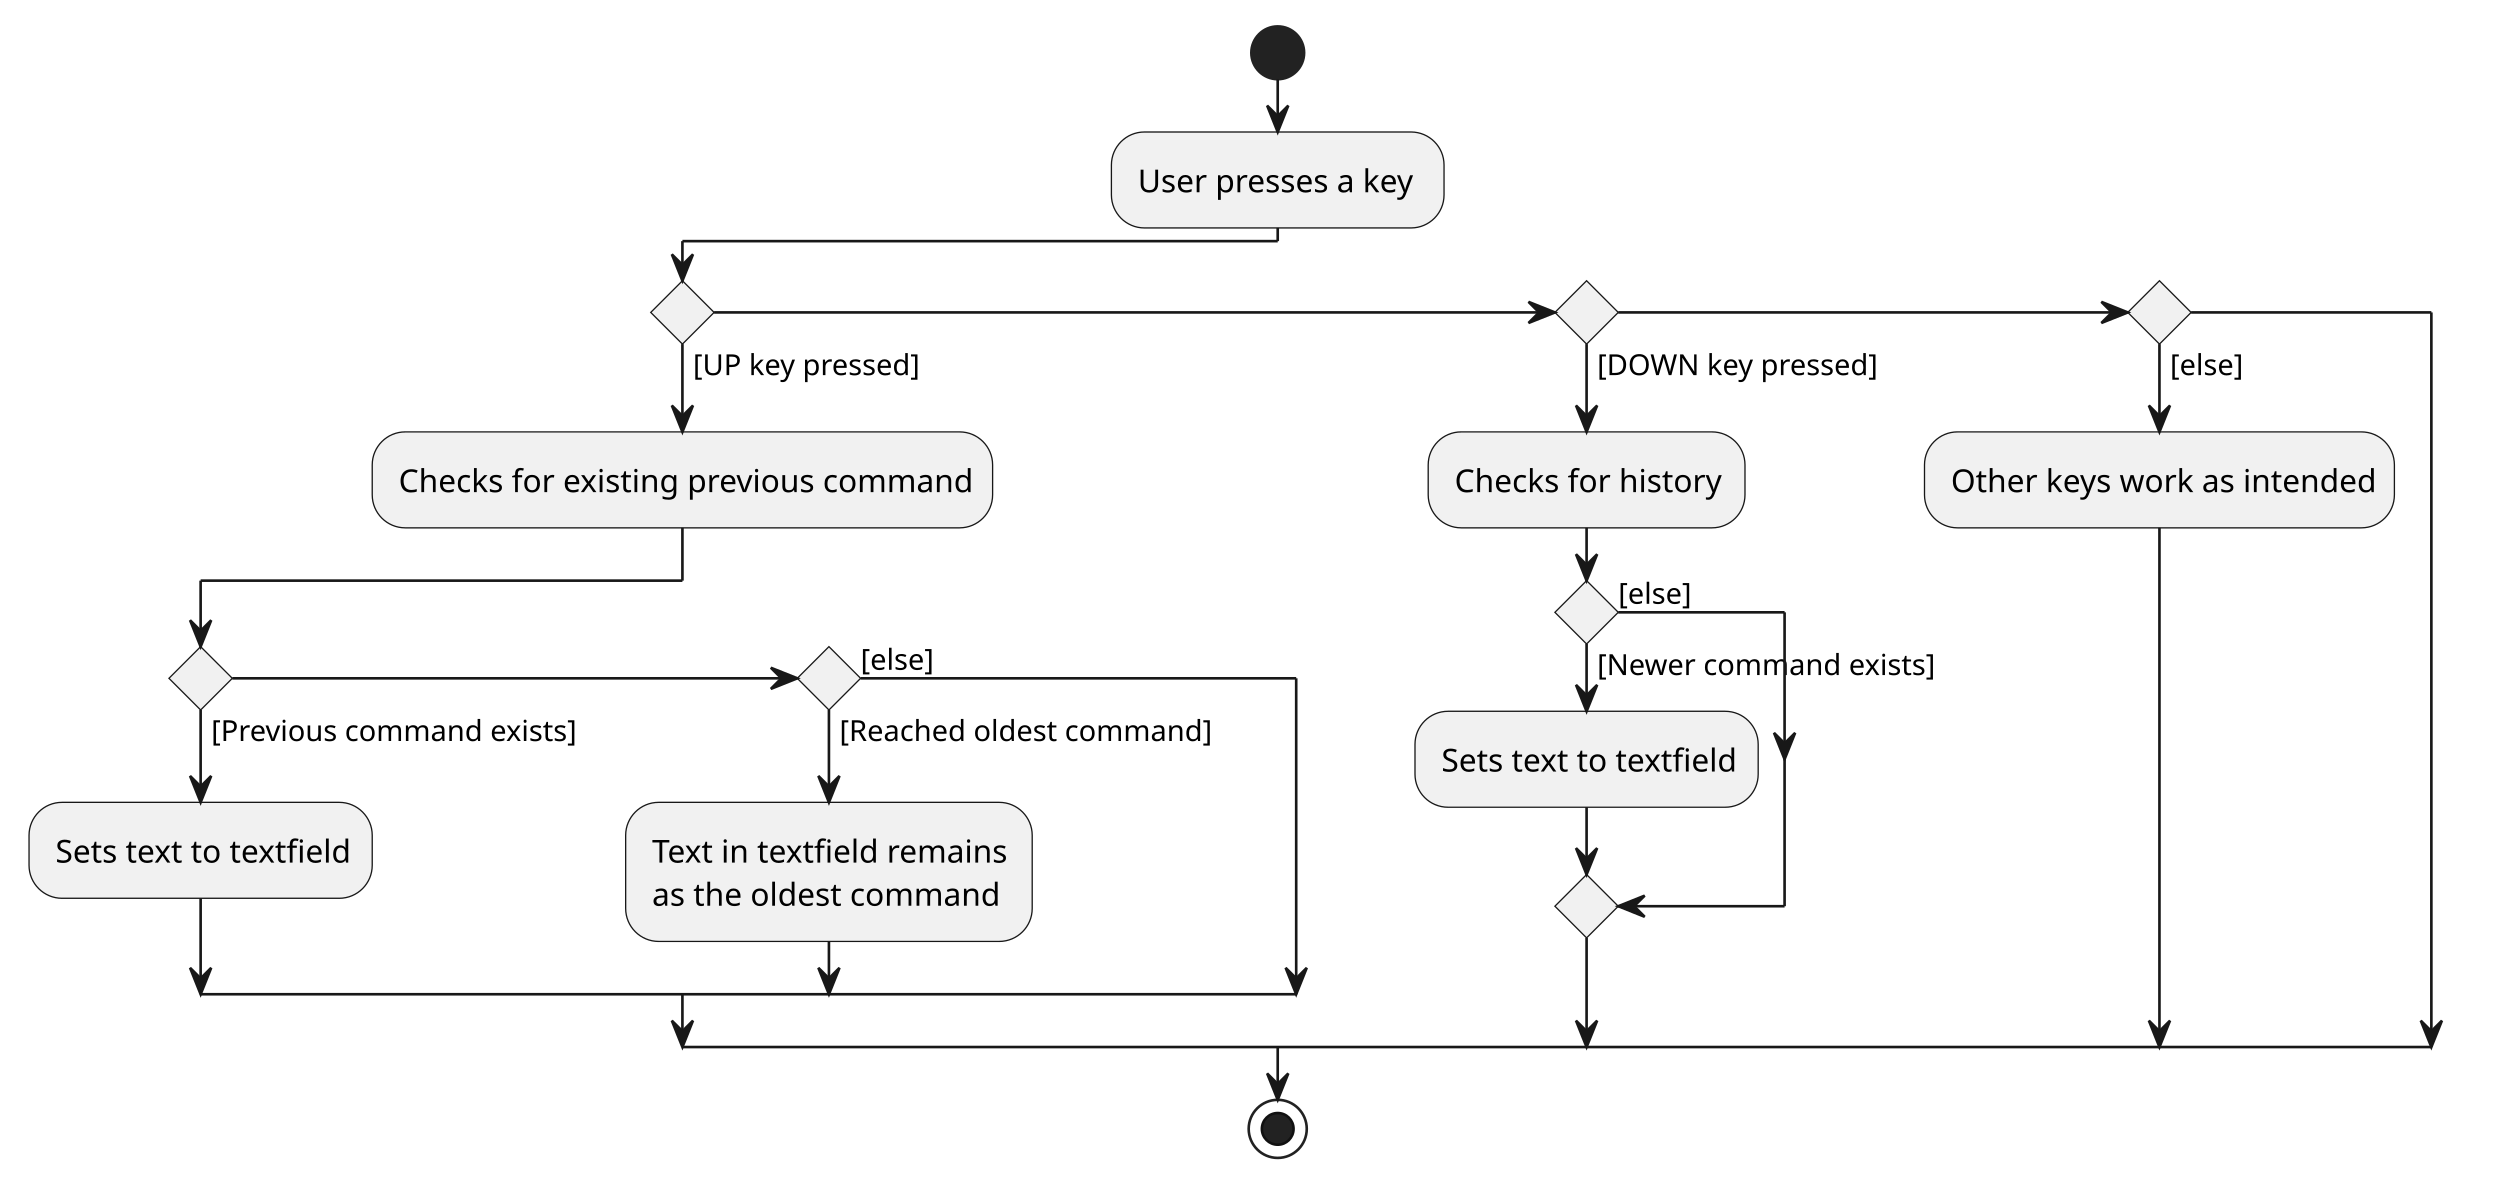
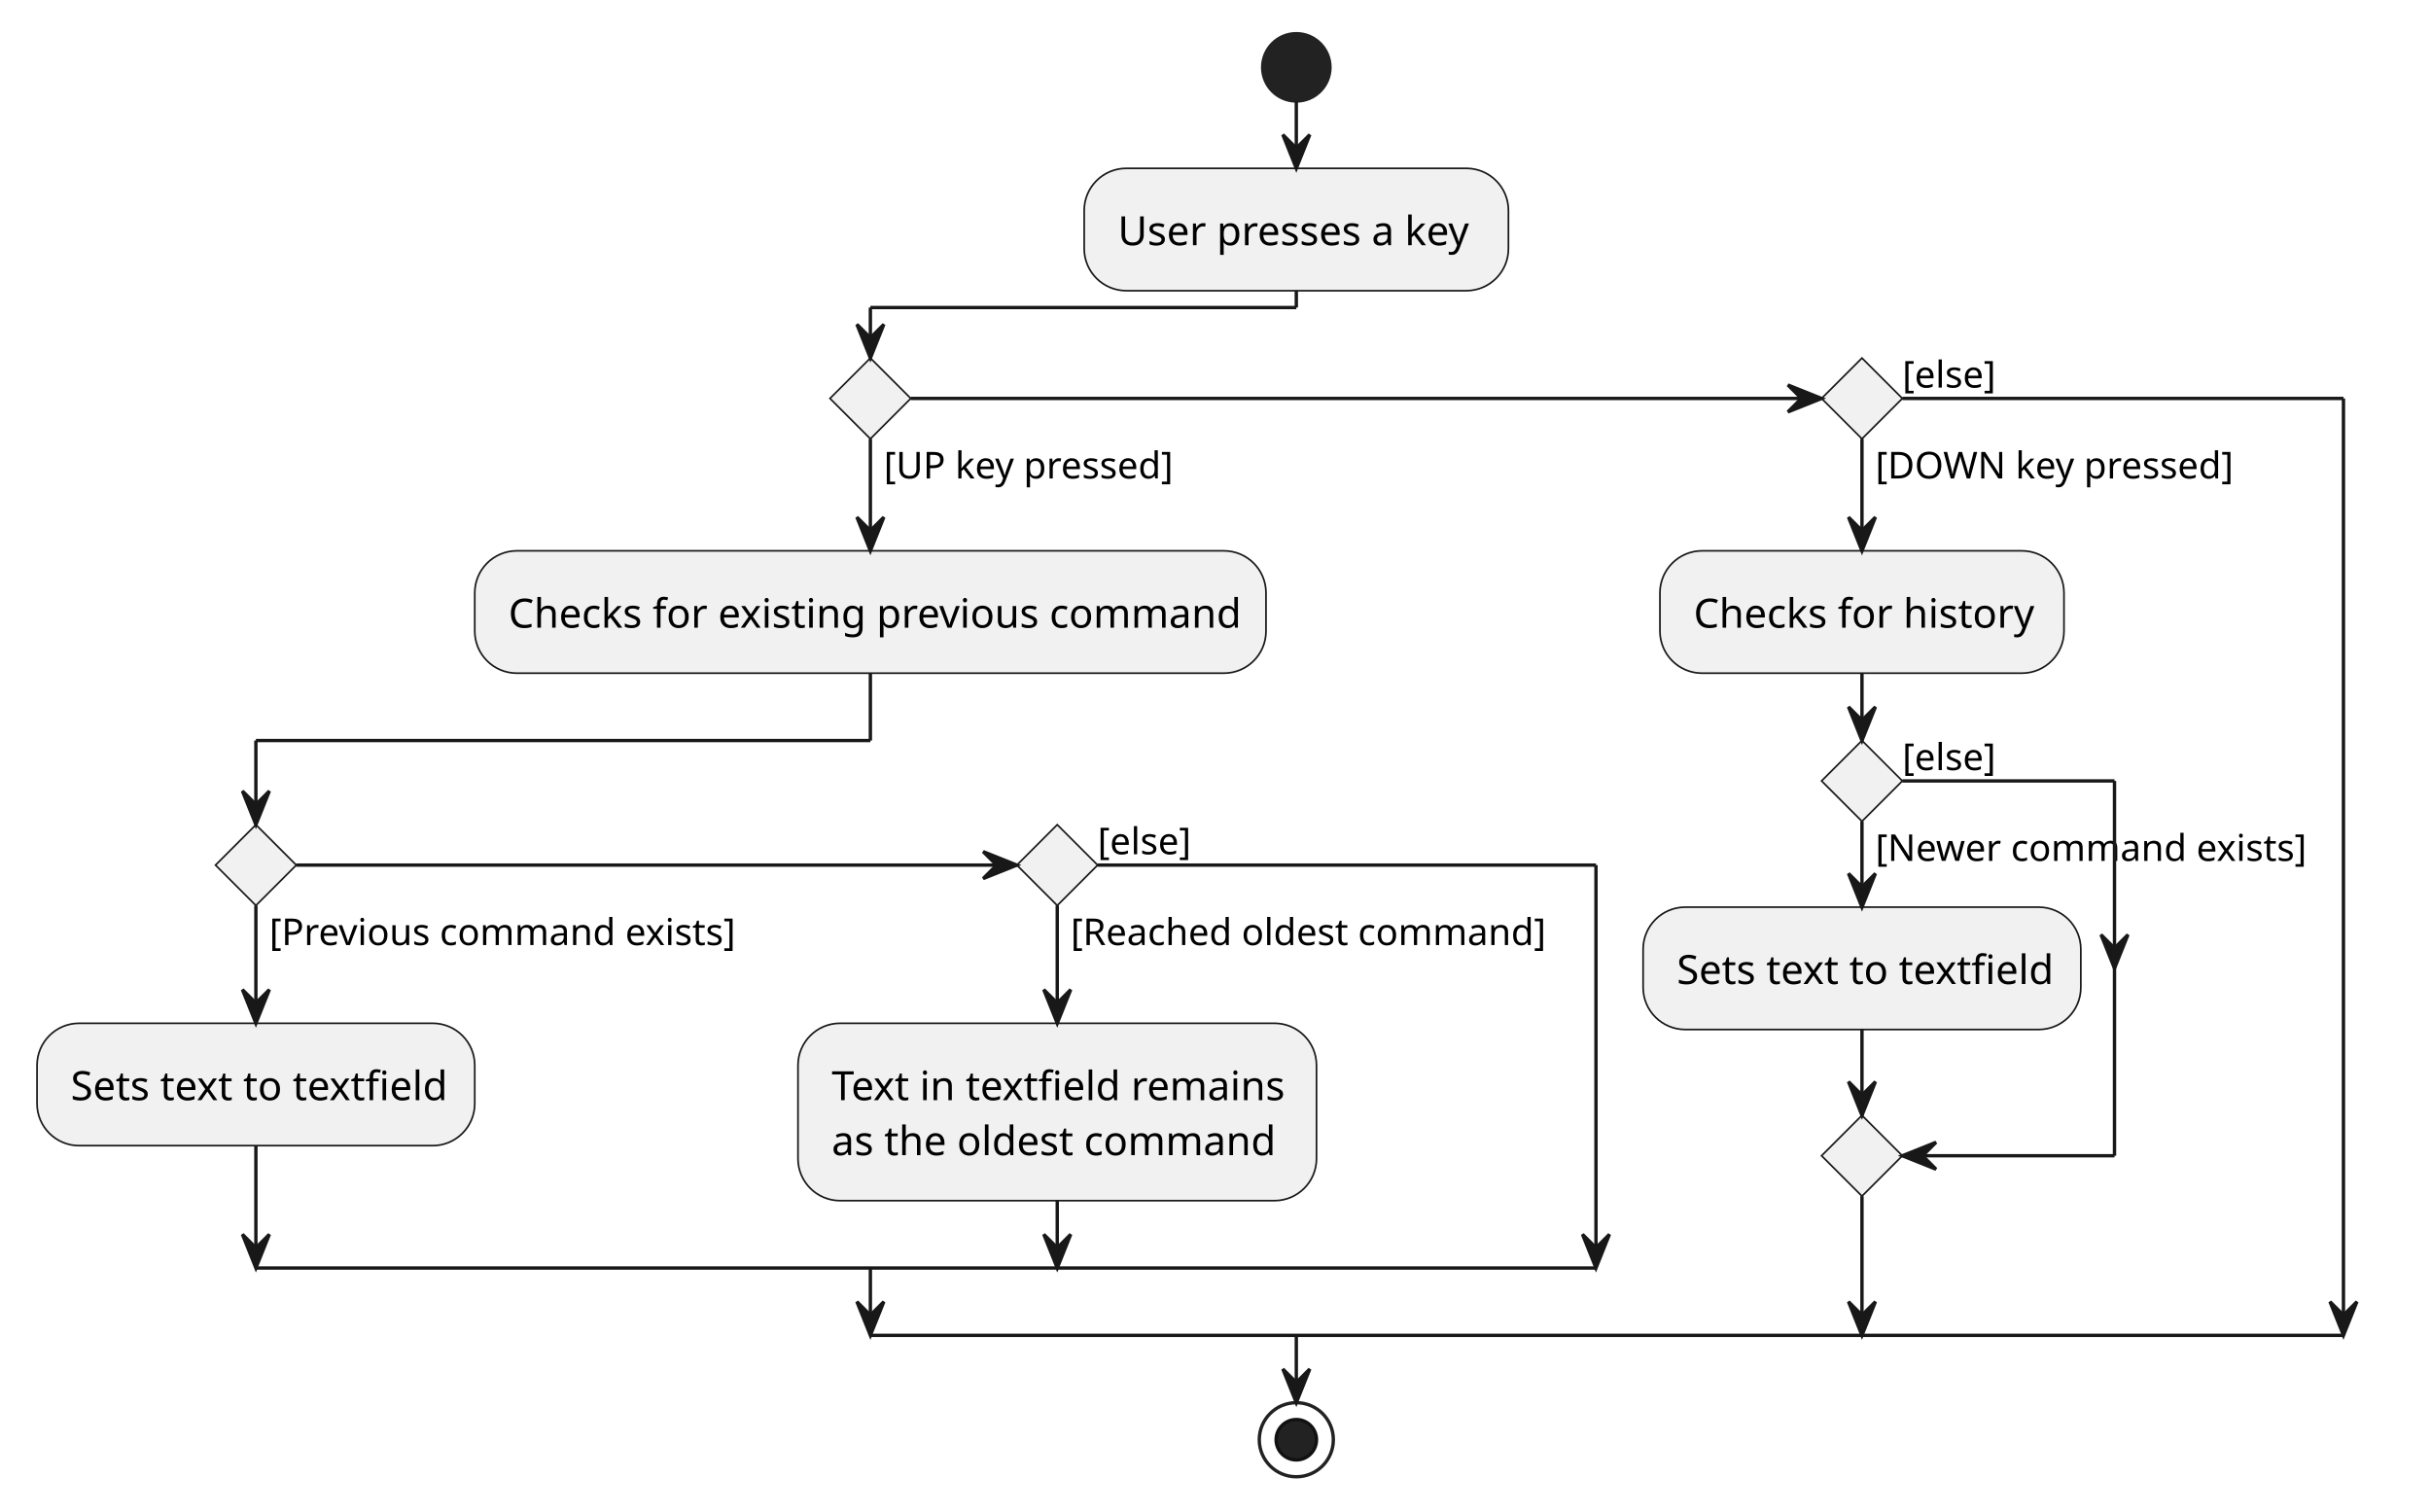
- <svg xmlns="http://www.w3.org/2000/svg" contentStyleType="text/css" height="449px" preserveAspectRatio="none" style="width:947px;height:449px;background:#FFFFFF;" version="1.1" viewBox="0 0 947 449" width="947px" zoomAndPan="magnify">
+ <svg xmlns="http://www.w3.org/2000/svg" contentStyleType="text/css" height="449px" preserveAspectRatio="none" style="width:722px;height:449px;background:#FFFFFF;" version="1.1" viewBox="0 0 722 449" width="722px" zoomAndPan="magnify">
  <defs />
  <g>
-     <ellipse cx="484" cy="20" fill="#222222" rx="10" ry="10" style="stroke:#222222;stroke-width:1.0;" />
-     <rect fill="#F1F1F1" height="36.344" rx="12.5" ry="12.5" style="stroke:#181818;stroke-width:0.5;" width="126" x="421" y="50" />
-     <text fill="#000000" font-family="sans-serif" font-size="12" lengthAdjust="spacing" textLength="106" x="431" y="72.828">User presses a key
-         </text>
+     <ellipse cx="385" cy="20" fill="#222222" rx="10" ry="10" style="stroke:#222222;stroke-width:1.0;" />
+     <rect fill="#F1F1F1" height="36.344" rx="12.5" ry="12.5" style="stroke:#181818;stroke-width:0.5;" width="126" x="322" y="50" />
+     <text fill="#000000" font-family="sans-serif" font-size="12" lengthAdjust="spacing" textLength="106" x="332" y="72.828">User presses a key</text>
    <polygon fill="#F1F1F1" points="258.5,106.344,258.5,106.344,270.5,118.344,258.5,130.344,258.5,130.344,246.5,118.344,258.5,106.344" style="stroke:#181818;stroke-width:0.5;" />
-     <text fill="#000000" font-family="sans-serif" font-size="11" lengthAdjust="spacing" textLength="88" x="262.5" y="142.103">[UP key pressed]
-         </text>
+     <text fill="#000000" font-family="sans-serif" font-size="11" lengthAdjust="spacing" textLength="88" x="262.5" y="142.103">[UP key pressed]</text>
    <rect fill="#F1F1F1" height="36.344" rx="12.5" ry="12.5" style="stroke:#181818;stroke-width:0.5;" width="235" x="141" y="163.603" />
-     <text fill="#000000" font-family="sans-serif" font-size="12" lengthAdjust="spacing" textLength="215" x="151" y="186.431">Checks for existing previous command
-         </text>
+     <text fill="#000000" font-family="sans-serif" font-size="12" lengthAdjust="spacing" textLength="215" x="151" y="186.431">Checks for existing previous command</text>
    <polygon fill="#F1F1F1" points="76,244.947,76,244.947,88,256.947,76,268.947,76,268.947,64,256.947,76,244.947" style="stroke:#181818;stroke-width:0.5;" />
-     <text fill="#000000" font-family="sans-serif" font-size="11" lengthAdjust="spacing" textLength="141" x="80" y="280.706">[Previous command exists]
-         </text>
+     <text fill="#000000" font-family="sans-serif" font-size="11" lengthAdjust="spacing" textLength="141" x="80" y="280.706">[Previous command exists]</text>
    <rect fill="#F1F1F1" height="36.344" rx="12.5" ry="12.5" style="stroke:#181818;stroke-width:0.5;" width="130" x="11" y="303.929" />
-     <text fill="#000000" font-family="sans-serif" font-size="12" lengthAdjust="spacing" textLength="110" x="21" y="326.757">Sets text to textfield
-         </text>
+     <text fill="#000000" font-family="sans-serif" font-size="12" lengthAdjust="spacing" textLength="110" x="21" y="326.757">Sets text to textfield</text>
    <polygon fill="#F1F1F1" points="314,244.947,314,244.947,326,256.947,314,268.947,314,268.947,302,256.947,314,244.947" style="stroke:#181818;stroke-width:0.5;" />
-     <text fill="#000000" font-family="sans-serif" font-size="11" lengthAdjust="spacing" textLength="142" x="318" y="280.706">[Reached oldest command]
-         </text>
-     <text fill="#000000" font-family="sans-serif" font-size="11" lengthAdjust="spacing" textLength="28" x="326" y="253.724">[else]
-         </text>
+     <text fill="#000000" font-family="sans-serif" font-size="11" lengthAdjust="spacing" textLength="142" x="318" y="280.706">[Reached oldest command]</text>
+     <text fill="#000000" font-family="sans-serif" font-size="11" lengthAdjust="spacing" textLength="28" x="326" y="253.724">[else]</text>
    <rect fill="#F1F1F1" height="52.688" rx="12.5" ry="12.5" style="stroke:#181818;stroke-width:0.5;" width="154" x="237" y="303.929" />
-     <text fill="#000000" font-family="sans-serif" font-size="12" lengthAdjust="spacing" textLength="134" x="247" y="326.757">Text in textfield remains
-         </text>
-     <text fill="#000000" font-family="sans-serif" font-size="12" lengthAdjust="spacing" textLength="130" x="247" y="343.101">as the oldest command
-         </text>
-     <polygon fill="#F1F1F1" points="601,106.344,601,106.344,613,118.344,601,130.344,601,130.344,589,118.344,601,106.344" style="stroke:#181818;stroke-width:0.5;" />
-     <text fill="#000000" font-family="sans-serif" font-size="11" lengthAdjust="spacing" textLength="108" x="605" y="142.103">[DOWN key pressed]
-         </text>
-     <rect fill="#F1F1F1" height="36.344" rx="12.5" ry="12.5" style="stroke:#181818;stroke-width:0.5;" width="120" x="541" y="163.603" />
-     <text fill="#000000" font-family="sans-serif" font-size="12" lengthAdjust="spacing" textLength="100" x="551" y="186.431">Checks for history
-         </text>
-     <rect fill="#F1F1F1" height="36.344" rx="12.5" ry="12.5" style="stroke:#181818;stroke-width:0.5;" width="130" x="536" y="269.438" />
-     <text fill="#000000" font-family="sans-serif" font-size="12" lengthAdjust="spacing" textLength="110" x="546" y="292.266">Sets text to textfield
-         </text>
-     <polygon fill="#F1F1F1" points="601,219.947,601,219.947,613,231.947,601,243.947,601,243.947,589,231.947,601,219.947" style="stroke:#181818;stroke-width:0.5;" />
-     <text fill="#000000" font-family="sans-serif" font-size="11" lengthAdjust="spacing" textLength="129" x="605" y="255.706">[Newer command exists]
-         </text>
-     <text fill="#000000" font-family="sans-serif" font-size="11" lengthAdjust="spacing" textLength="28" x="613" y="228.724">[else]
-         </text>
-     <polygon fill="#F1F1F1" points="601,331.273,613,343.273,601,355.273,589,343.273,601,331.273" style="stroke:#181818;stroke-width:0.5;" />
-     <polygon fill="#F1F1F1" points="818,106.344,818,106.344,830,118.344,818,130.344,818,130.344,806,118.344,818,106.344" style="stroke:#181818;stroke-width:0.5;" />
-     <text fill="#000000" font-family="sans-serif" font-size="11" lengthAdjust="spacing" textLength="28" x="822" y="142.103">[else]
-         </text>
-     <text fill="#000000" font-family="sans-serif" font-size="11" lengthAdjust="spacing" textLength="3" x="830" y="115.121"> 
-         </text>
-     <rect fill="#F1F1F1" height="36.344" rx="12.5" ry="12.5" style="stroke:#181818;stroke-width:0.5;" width="178" x="729" y="163.603" />
-     <text fill="#000000" font-family="sans-serif" font-size="12" lengthAdjust="spacing" textLength="158" x="739" y="186.431">Other keys work as intended
-         </text>
-     <ellipse cx="484" cy="427.617" fill="none" rx="11" ry="11" style="stroke:#222222;stroke-width:1.0;" />
-     <ellipse cx="484" cy="427.617" fill="#222222" rx="6" ry="6" style="stroke:#111111;stroke-width:1.0;" />
-     <line style="stroke:#181818;stroke-width:1.0;" x1="484" x2="484" y1="30" y2="50" />
-     <polygon fill="#181818" points="480,40,484,50,488,40,484,44" style="stroke:#181818;stroke-width:1.0;" />
+     <text fill="#000000" font-family="sans-serif" font-size="12" lengthAdjust="spacing" textLength="134" x="247" y="326.757">Text in textfield remains</text>
+     <text fill="#000000" font-family="sans-serif" font-size="12" lengthAdjust="spacing" textLength="130" x="247" y="343.101">as the oldest command</text>
+     <polygon fill="#F1F1F1" points="553,106.344,553,106.344,565,118.344,553,130.344,553,130.344,541,118.344,553,106.344" style="stroke:#181818;stroke-width:0.5;" />
+     <text fill="#000000" font-family="sans-serif" font-size="11" lengthAdjust="spacing" textLength="108" x="557" y="142.103">[DOWN key pressed]</text>
+     <text fill="#000000" font-family="sans-serif" font-size="11" lengthAdjust="spacing" textLength="28" x="565" y="115.121">[else]</text>
+     <rect fill="#F1F1F1" height="36.344" rx="12.5" ry="12.5" style="stroke:#181818;stroke-width:0.5;" width="120" x="493" y="163.603" />
+     <text fill="#000000" font-family="sans-serif" font-size="12" lengthAdjust="spacing" textLength="100" x="503" y="186.431">Checks for history</text>
+     <rect fill="#F1F1F1" height="36.344" rx="12.5" ry="12.5" style="stroke:#181818;stroke-width:0.5;" width="130" x="488" y="269.438" />
+     <text fill="#000000" font-family="sans-serif" font-size="12" lengthAdjust="spacing" textLength="110" x="498" y="292.266">Sets text to textfield</text>
+     <polygon fill="#F1F1F1" points="553,219.947,553,219.947,565,231.947,553,243.947,553,243.947,541,231.947,553,219.947" style="stroke:#181818;stroke-width:0.5;" />
+     <text fill="#000000" font-family="sans-serif" font-size="11" lengthAdjust="spacing" textLength="129" x="557" y="255.706">[Newer command exists]</text>
+     <text fill="#000000" font-family="sans-serif" font-size="11" lengthAdjust="spacing" textLength="28" x="565" y="228.724">[else]</text>
+     <polygon fill="#F1F1F1" points="553,331.273,565,343.273,553,355.273,541,343.273,553,331.273" style="stroke:#181818;stroke-width:0.5;" />
+     <ellipse cx="385" cy="427.617" fill="none" rx="11" ry="11" style="stroke:#222222;stroke-width:1.0;" />
+     <ellipse cx="385" cy="427.617" fill="#222222" rx="6" ry="6" style="stroke:#111111;stroke-width:1.0;" />
+     <line style="stroke:#181818;stroke-width:1.0;" x1="385" x2="385" y1="30" y2="50" />
+     <polygon fill="#181818" points="381,40,385,50,389,40,385,44" style="stroke:#181818;stroke-width:1.0;" />
    <line style="stroke:#181818;stroke-width:1.0;" x1="76" x2="76" y1="268.947" y2="303.929" />
    <polygon fill="#181818" points="72,293.929,76,303.929,80,293.929,76,297.929" style="stroke:#181818;stroke-width:1.0;" />
    <line style="stroke:#181818;stroke-width:1.0;" x1="76" x2="76" y1="340.273" y2="376.617" />
    <polygon fill="#181818" points="72,366.617,76,376.617,80,366.617,76,370.617" style="stroke:#181818;stroke-width:1.0;" />
    <line style="stroke:#181818;stroke-width:1.0;" x1="314" x2="314" y1="268.947" y2="303.929" />
    <polygon fill="#181818" points="310,293.929,314,303.929,318,293.929,314,297.929" style="stroke:#181818;stroke-width:1.0;" />
    <line style="stroke:#181818;stroke-width:1.0;" x1="314" x2="314" y1="356.617" y2="376.617" />
    <polygon fill="#181818" points="310,366.617,314,376.617,318,366.617,314,370.617" style="stroke:#181818;stroke-width:1.0;" />
    <line style="stroke:#181818;stroke-width:1.0;" x1="88" x2="302" y1="256.947" y2="256.947" />
    <polygon fill="#181818" points="292,252.947,302,256.947,292,260.947,296,256.947" style="stroke:#181818;stroke-width:1.0;" />
    <line style="stroke:#181818;stroke-width:1.0;" x1="258.5" x2="258.5" y1="199.947" y2="219.947" />
    <line style="stroke:#181818;stroke-width:1.0;" x1="258.5" x2="76" y1="219.947" y2="219.947" />
    <line style="stroke:#181818;stroke-width:1.0;" x1="76" x2="76" y1="219.947" y2="244.947" />
    <polygon fill="#181818" points="72,234.947,76,244.947,80,234.947,76,238.947" style="stroke:#181818;stroke-width:1.0;" />
-     <line style="stroke:#181818;stroke-width:1.0;" x1="326" x2="491" y1="256.947" y2="256.947" />
-     <line style="stroke:#181818;stroke-width:1.0;" x1="491" x2="491" y1="256.947" y2="376.617" />
-     <polygon fill="#181818" points="487,366.617,491,376.617,495,366.617,491,370.617" style="stroke:#181818;stroke-width:1.0;" />
-     <line style="stroke:#181818;stroke-width:1.0;" x1="76" x2="491" y1="376.617" y2="376.617" />
-     <line style="stroke:#181818;stroke-width:1.0;" x1="601" x2="601" y1="243.947" y2="269.438" />
-     <polygon fill="#181818" points="597,259.438,601,269.438,605,259.438,601,263.438" style="stroke:#181818;stroke-width:1.0;" />
-     <line style="stroke:#181818;stroke-width:1.0;" x1="613" x2="676" y1="231.947" y2="231.947" />
-     <polygon fill="#181818" points="672,277.61,676,287.61,680,277.61,676,281.61" style="stroke:#181818;stroke-width:1.0;" />
-     <line style="stroke:#181818;stroke-width:1.0;" x1="676" x2="676" y1="231.947" y2="343.273" />
-     <line style="stroke:#181818;stroke-width:1.0;" x1="676" x2="613" y1="343.273" y2="343.273" />
-     <polygon fill="#181818" points="623,339.273,613,343.273,623,347.273,619,343.273" style="stroke:#181818;stroke-width:1.0;" />
-     <line style="stroke:#181818;stroke-width:1.0;" x1="601" x2="601" y1="305.782" y2="331.273" />
-     <polygon fill="#181818" points="597,321.273,601,331.273,605,321.273,601,325.273" style="stroke:#181818;stroke-width:1.0;" />
-     <line style="stroke:#181818;stroke-width:1.0;" x1="601" x2="601" y1="199.947" y2="219.947" />
-     <polygon fill="#181818" points="597,209.947,601,219.947,605,209.947,601,213.947" style="stroke:#181818;stroke-width:1.0;" />
+     <line style="stroke:#181818;stroke-width:1.0;" x1="326" x2="474" y1="256.947" y2="256.947" />
+     <line style="stroke:#181818;stroke-width:1.0;" x1="474" x2="474" y1="256.947" y2="376.617" />
+     <polygon fill="#181818" points="470,366.617,474,376.617,478,366.617,474,370.617" style="stroke:#181818;stroke-width:1.0;" />
+     <line style="stroke:#181818;stroke-width:1.0;" x1="76" x2="474" y1="376.617" y2="376.617" />
+     <line style="stroke:#181818;stroke-width:1.0;" x1="553" x2="553" y1="243.947" y2="269.438" />
+     <polygon fill="#181818" points="549,259.438,553,269.438,557,259.438,553,263.438" style="stroke:#181818;stroke-width:1.0;" />
+     <line style="stroke:#181818;stroke-width:1.0;" x1="565" x2="628" y1="231.947" y2="231.947" />
+     <polygon fill="#181818" points="624,277.61,628,287.61,632,277.61,628,281.61" style="stroke:#181818;stroke-width:1.0;" />
+     <line style="stroke:#181818;stroke-width:1.0;" x1="628" x2="628" y1="231.947" y2="343.273" />
+     <line style="stroke:#181818;stroke-width:1.0;" x1="628" x2="565" y1="343.273" y2="343.273" />
+     <polygon fill="#181818" points="575,339.273,565,343.273,575,347.273,571,343.273" style="stroke:#181818;stroke-width:1.0;" />
+     <line style="stroke:#181818;stroke-width:1.0;" x1="553" x2="553" y1="305.782" y2="331.273" />
+     <polygon fill="#181818" points="549,321.273,553,331.273,557,321.273,553,325.273" style="stroke:#181818;stroke-width:1.0;" />
+     <line style="stroke:#181818;stroke-width:1.0;" x1="553" x2="553" y1="199.947" y2="219.947" />
+     <polygon fill="#181818" points="549,209.947,553,219.947,557,209.947,553,213.947" style="stroke:#181818;stroke-width:1.0;" />
    <line style="stroke:#181818;stroke-width:1.0;" x1="258.5" x2="258.5" y1="130.344" y2="163.603" />
    <polygon fill="#181818" points="254.5,153.603,258.5,163.603,262.5,153.603,258.5,157.603" style="stroke:#181818;stroke-width:1.0;" />
    <line style="stroke:#181818;stroke-width:1.0;" x1="258.5" x2="258.5" y1="376.617" y2="396.617" />
    <polygon fill="#181818" points="254.5,386.617,258.5,396.617,262.5,386.617,258.5,390.617" style="stroke:#181818;stroke-width:1.0;" />
-     <line style="stroke:#181818;stroke-width:1.0;" x1="601" x2="601" y1="130.344" y2="163.603" />
-     <polygon fill="#181818" points="597,153.603,601,163.603,605,153.603,601,157.603" style="stroke:#181818;stroke-width:1.0;" />
-     <line style="stroke:#181818;stroke-width:1.0;" x1="601" x2="601" y1="355.273" y2="396.617" />
-     <polygon fill="#181818" points="597,386.617,601,396.617,605,386.617,601,390.617" style="stroke:#181818;stroke-width:1.0;" />
-     <line style="stroke:#181818;stroke-width:1.0;" x1="818" x2="818" y1="130.344" y2="163.603" />
-     <polygon fill="#181818" points="814,153.603,818,163.603,822,153.603,818,157.603" style="stroke:#181818;stroke-width:1.0;" />
-     <line style="stroke:#181818;stroke-width:1.0;" x1="818" x2="818" y1="199.947" y2="396.617" />
-     <polygon fill="#181818" points="814,386.617,818,396.617,822,386.617,818,390.617" style="stroke:#181818;stroke-width:1.0;" />
-     <line style="stroke:#181818;stroke-width:1.0;" x1="270.5" x2="589" y1="118.344" y2="118.344" />
-     <polygon fill="#181818" points="579,114.344,589,118.344,579,122.344,583,118.344" style="stroke:#181818;stroke-width:1.0;" />
-     <line style="stroke:#181818;stroke-width:1.0;" x1="613" x2="806" y1="118.344" y2="118.344" />
-     <polygon fill="#181818" points="796,114.344,806,118.344,796,122.344,800,118.344" style="stroke:#181818;stroke-width:1.0;" />
-     <line style="stroke:#181818;stroke-width:1.0;" x1="484" x2="484" y1="86.344" y2="91.344" />
-     <line style="stroke:#181818;stroke-width:1.0;" x1="484" x2="258.5" y1="91.344" y2="91.344" />
+     <line style="stroke:#181818;stroke-width:1.0;" x1="553" x2="553" y1="130.344" y2="163.603" />
+     <polygon fill="#181818" points="549,153.603,553,163.603,557,153.603,553,157.603" style="stroke:#181818;stroke-width:1.0;" />
+     <line style="stroke:#181818;stroke-width:1.0;" x1="553" x2="553" y1="355.273" y2="396.617" />
+     <polygon fill="#181818" points="549,386.617,553,396.617,557,386.617,553,390.617" style="stroke:#181818;stroke-width:1.0;" />
+     <line style="stroke:#181818;stroke-width:1.0;" x1="270.5" x2="541" y1="118.344" y2="118.344" />
+     <polygon fill="#181818" points="531,114.344,541,118.344,531,122.344,535,118.344" style="stroke:#181818;stroke-width:1.0;" />
+     <line style="stroke:#181818;stroke-width:1.0;" x1="385" x2="385" y1="86.344" y2="91.344" />
+     <line style="stroke:#181818;stroke-width:1.0;" x1="385" x2="258.5" y1="91.344" y2="91.344" />
    <line style="stroke:#181818;stroke-width:1.0;" x1="258.5" x2="258.5" y1="91.344" y2="106.344" />
    <polygon fill="#181818" points="254.5,96.344,258.5,106.344,262.5,96.344,258.5,100.344" style="stroke:#181818;stroke-width:1.0;" />
-     <line style="stroke:#181818;stroke-width:1.0;" x1="830" x2="921" y1="118.344" y2="118.344" />
-     <line style="stroke:#181818;stroke-width:1.0;" x1="921" x2="921" y1="118.344" y2="396.617" />
-     <polygon fill="#181818" points="917,386.617,921,396.617,925,386.617,921,390.617" style="stroke:#181818;stroke-width:1.0;" />
-     <line style="stroke:#181818;stroke-width:1.0;" x1="258.5" x2="921" y1="396.617" y2="396.617" />
-     <line style="stroke:#181818;stroke-width:1.0;" x1="484" x2="484" y1="396.617" y2="416.617" />
-     <polygon fill="#181818" points="480,406.617,484,416.617,488,406.617,484,410.617" style="stroke:#181818;stroke-width:1.0;" />
+     <line style="stroke:#181818;stroke-width:1.0;" x1="565" x2="696" y1="118.344" y2="118.344" />
+     <line style="stroke:#181818;stroke-width:1.0;" x1="696" x2="696" y1="118.344" y2="396.617" />
+     <polygon fill="#181818" points="692,386.617,696,396.617,700,386.617,696,390.617" style="stroke:#181818;stroke-width:1.0;" />
+     <line style="stroke:#181818;stroke-width:1.0;" x1="258.5" x2="696" y1="396.617" y2="396.617" />
+     <line style="stroke:#181818;stroke-width:1.0;" x1="385" x2="385" y1="396.617" y2="416.617" />
+     <polygon fill="#181818" points="381,406.617,385,416.617,389,406.617,385,410.617" style="stroke:#181818;stroke-width:1.0;" />
  </g>
</svg>
